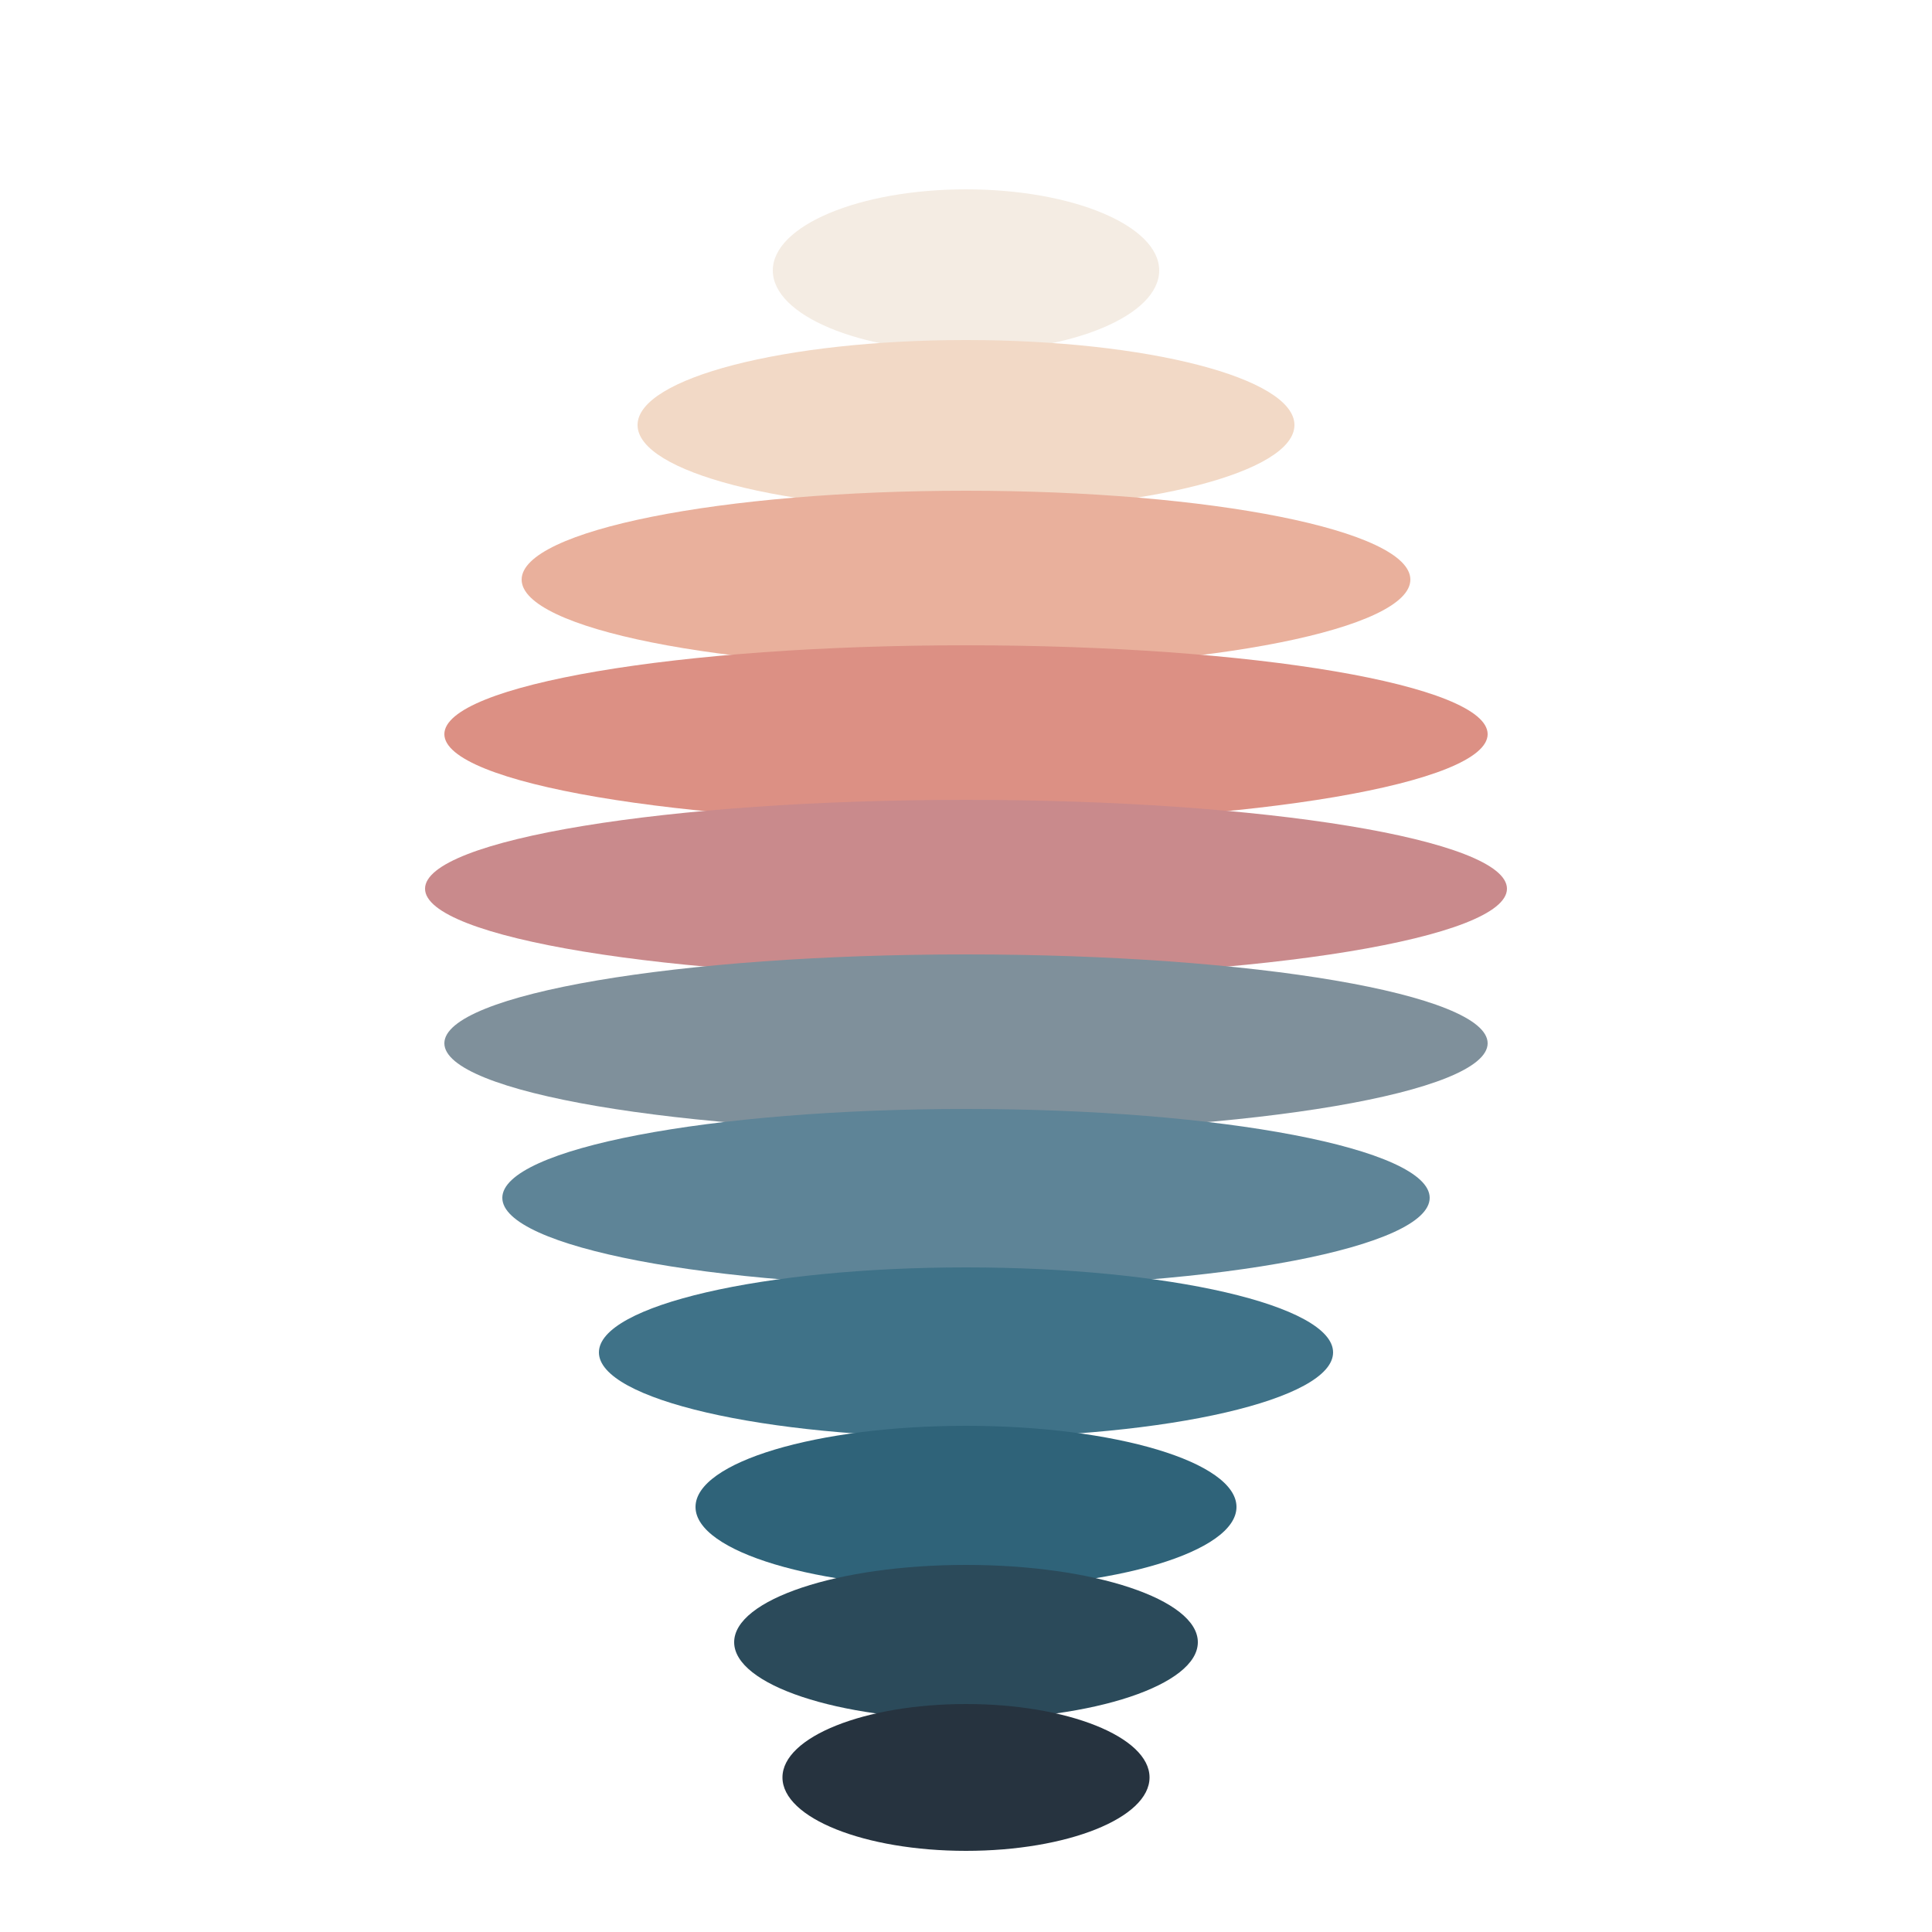
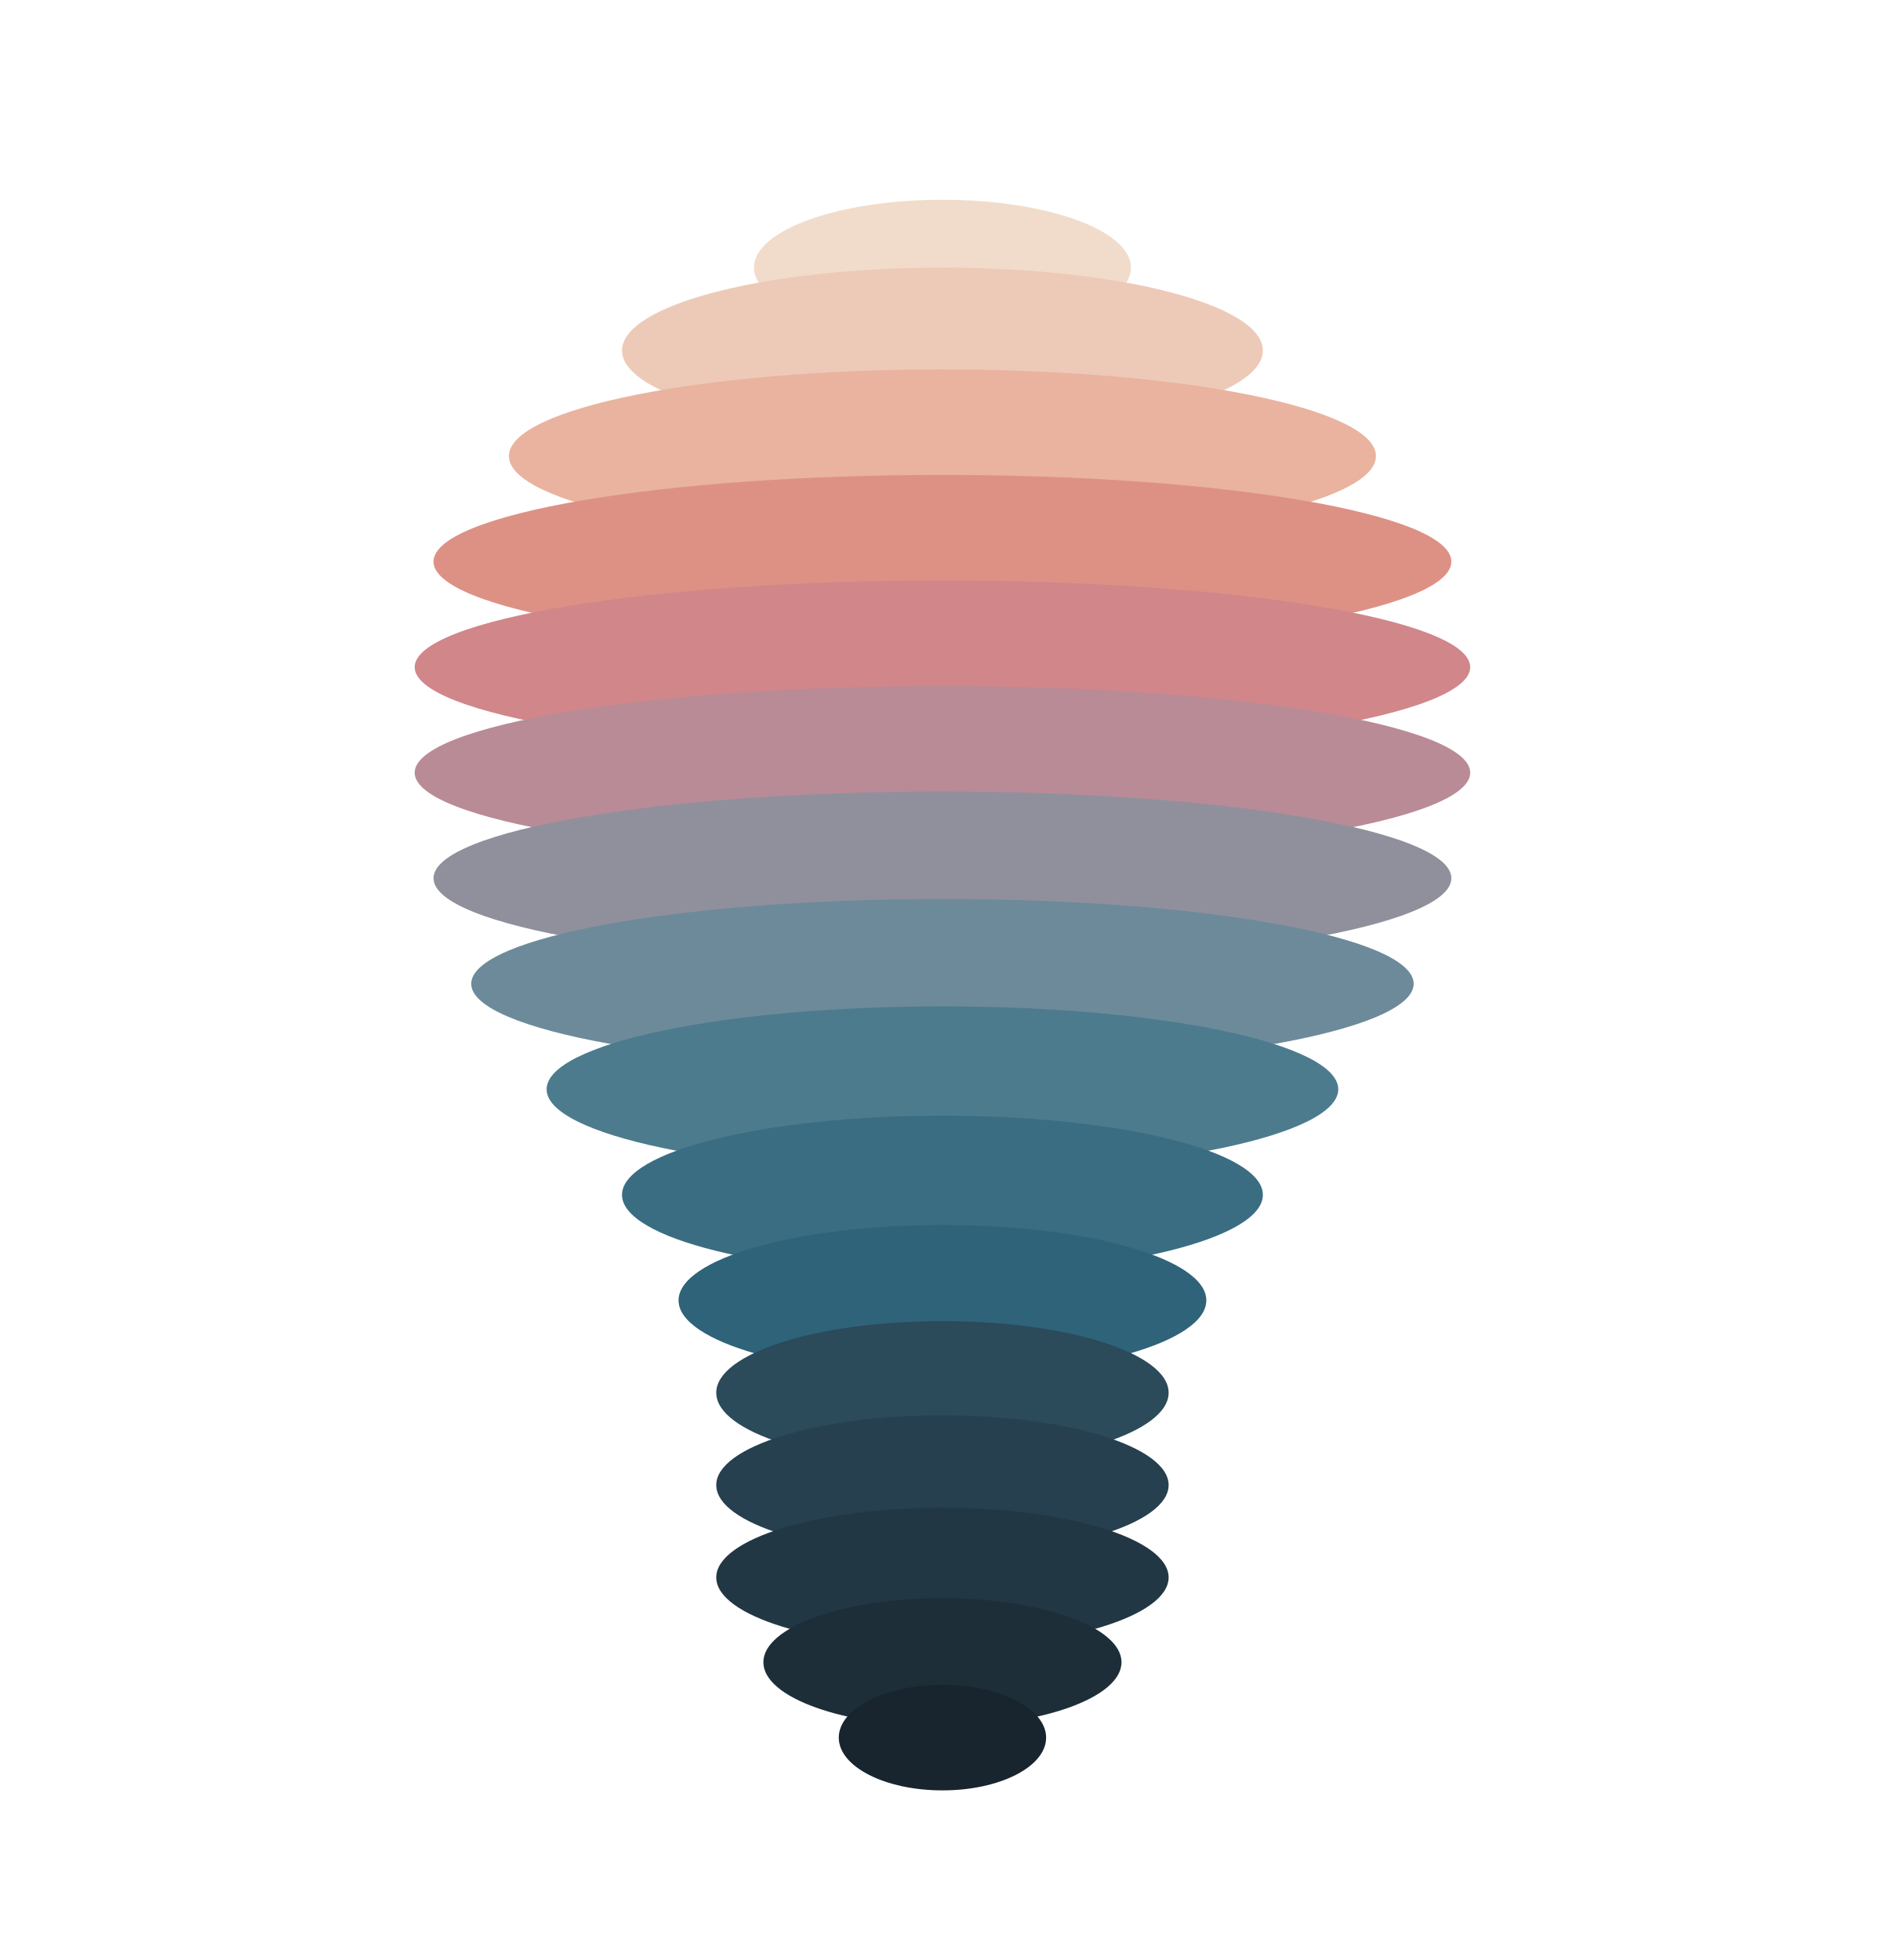
- <svg xmlns="http://www.w3.org/2000/svg" viewBox="0 0 100 100" fill="none">
-   <ellipse cx="50" cy="14" rx="10" ry="4.2" fill="#f4ece3" />
-   <ellipse cx="50" cy="22" rx="17" ry="4.4" fill="#f2d9c6" />
-   <ellipse cx="50" cy="30" rx="23" ry="4.6" fill="#e9b09c" />
-   <ellipse cx="50" cy="38" rx="27" ry="4.6" fill="#dc9084" />
-   <ellipse cx="50" cy="46" rx="28" ry="4.6" fill="#c98a8c" />
-   <ellipse cx="50" cy="54" rx="27" ry="4.6" fill="#7f909b" />
-   <ellipse cx="50" cy="62" rx="24" ry="4.6" fill="#5e8497" />
-   <ellipse cx="50" cy="70" rx="19" ry="4.4" fill="#3f7288" />
-   <ellipse cx="50" cy="78" rx="14" ry="4.2" fill="#2f6379" />
-   <ellipse cx="50" cy="85" rx="12" ry="4" fill="#2b4a5a" />
-   <ellipse cx="50" cy="92" rx="9.5" ry="3.8" fill="#26333f" />
+ <svg xmlns="http://www.w3.org/2000/svg" viewBox="0 0 100 104" fill="none">
+   <ellipse cx="50" cy="14.2" rx="10" ry="3.6" fill="#f1dccb" />
+   <ellipse cx="50" cy="18.6" rx="17" ry="4.4" fill="#edcab7" />
+   <ellipse cx="50" cy="24.2" rx="23" ry="4.6" fill="#e9b39f" />
+   <ellipse cx="50" cy="29.8" rx="27" ry="4.6" fill="#dd9184" />
+   <ellipse cx="50" cy="35.4" rx="28" ry="4.6" fill="#d1868a" />
+   <ellipse cx="50" cy="41" rx="28" ry="4.6" fill="#b98b96" />
+   <ellipse cx="50" cy="46.6" rx="27" ry="4.6" fill="#90909c" />
+   <ellipse cx="50" cy="52.2" rx="25" ry="4.5" fill="#6d8a9a" />
+   <ellipse cx="50" cy="57.8" rx="21" ry="4.4" fill="#4c7b8e" />
+   <ellipse cx="50" cy="63.4" rx="17" ry="4.2" fill="#3a6d82" />
+   <ellipse cx="50" cy="69" rx="14" ry="4" fill="#2f6379" />
+   <ellipse cx="50" cy="73.9" rx="12" ry="3.8" fill="#2b4a5a" />
+   <ellipse cx="50" cy="78.8" rx="12" ry="3.7" fill="#26404f" />
+   <ellipse cx="50" cy="83.7" rx="12" ry="3.7" fill="#223744" />
+   <ellipse cx="50" cy="88.2" rx="9.5" ry="3.4" fill="#1d2e39" />
+   <ellipse cx="50" cy="92.2" rx="5.5" ry="2.8" fill="#18242e" />
</svg>
